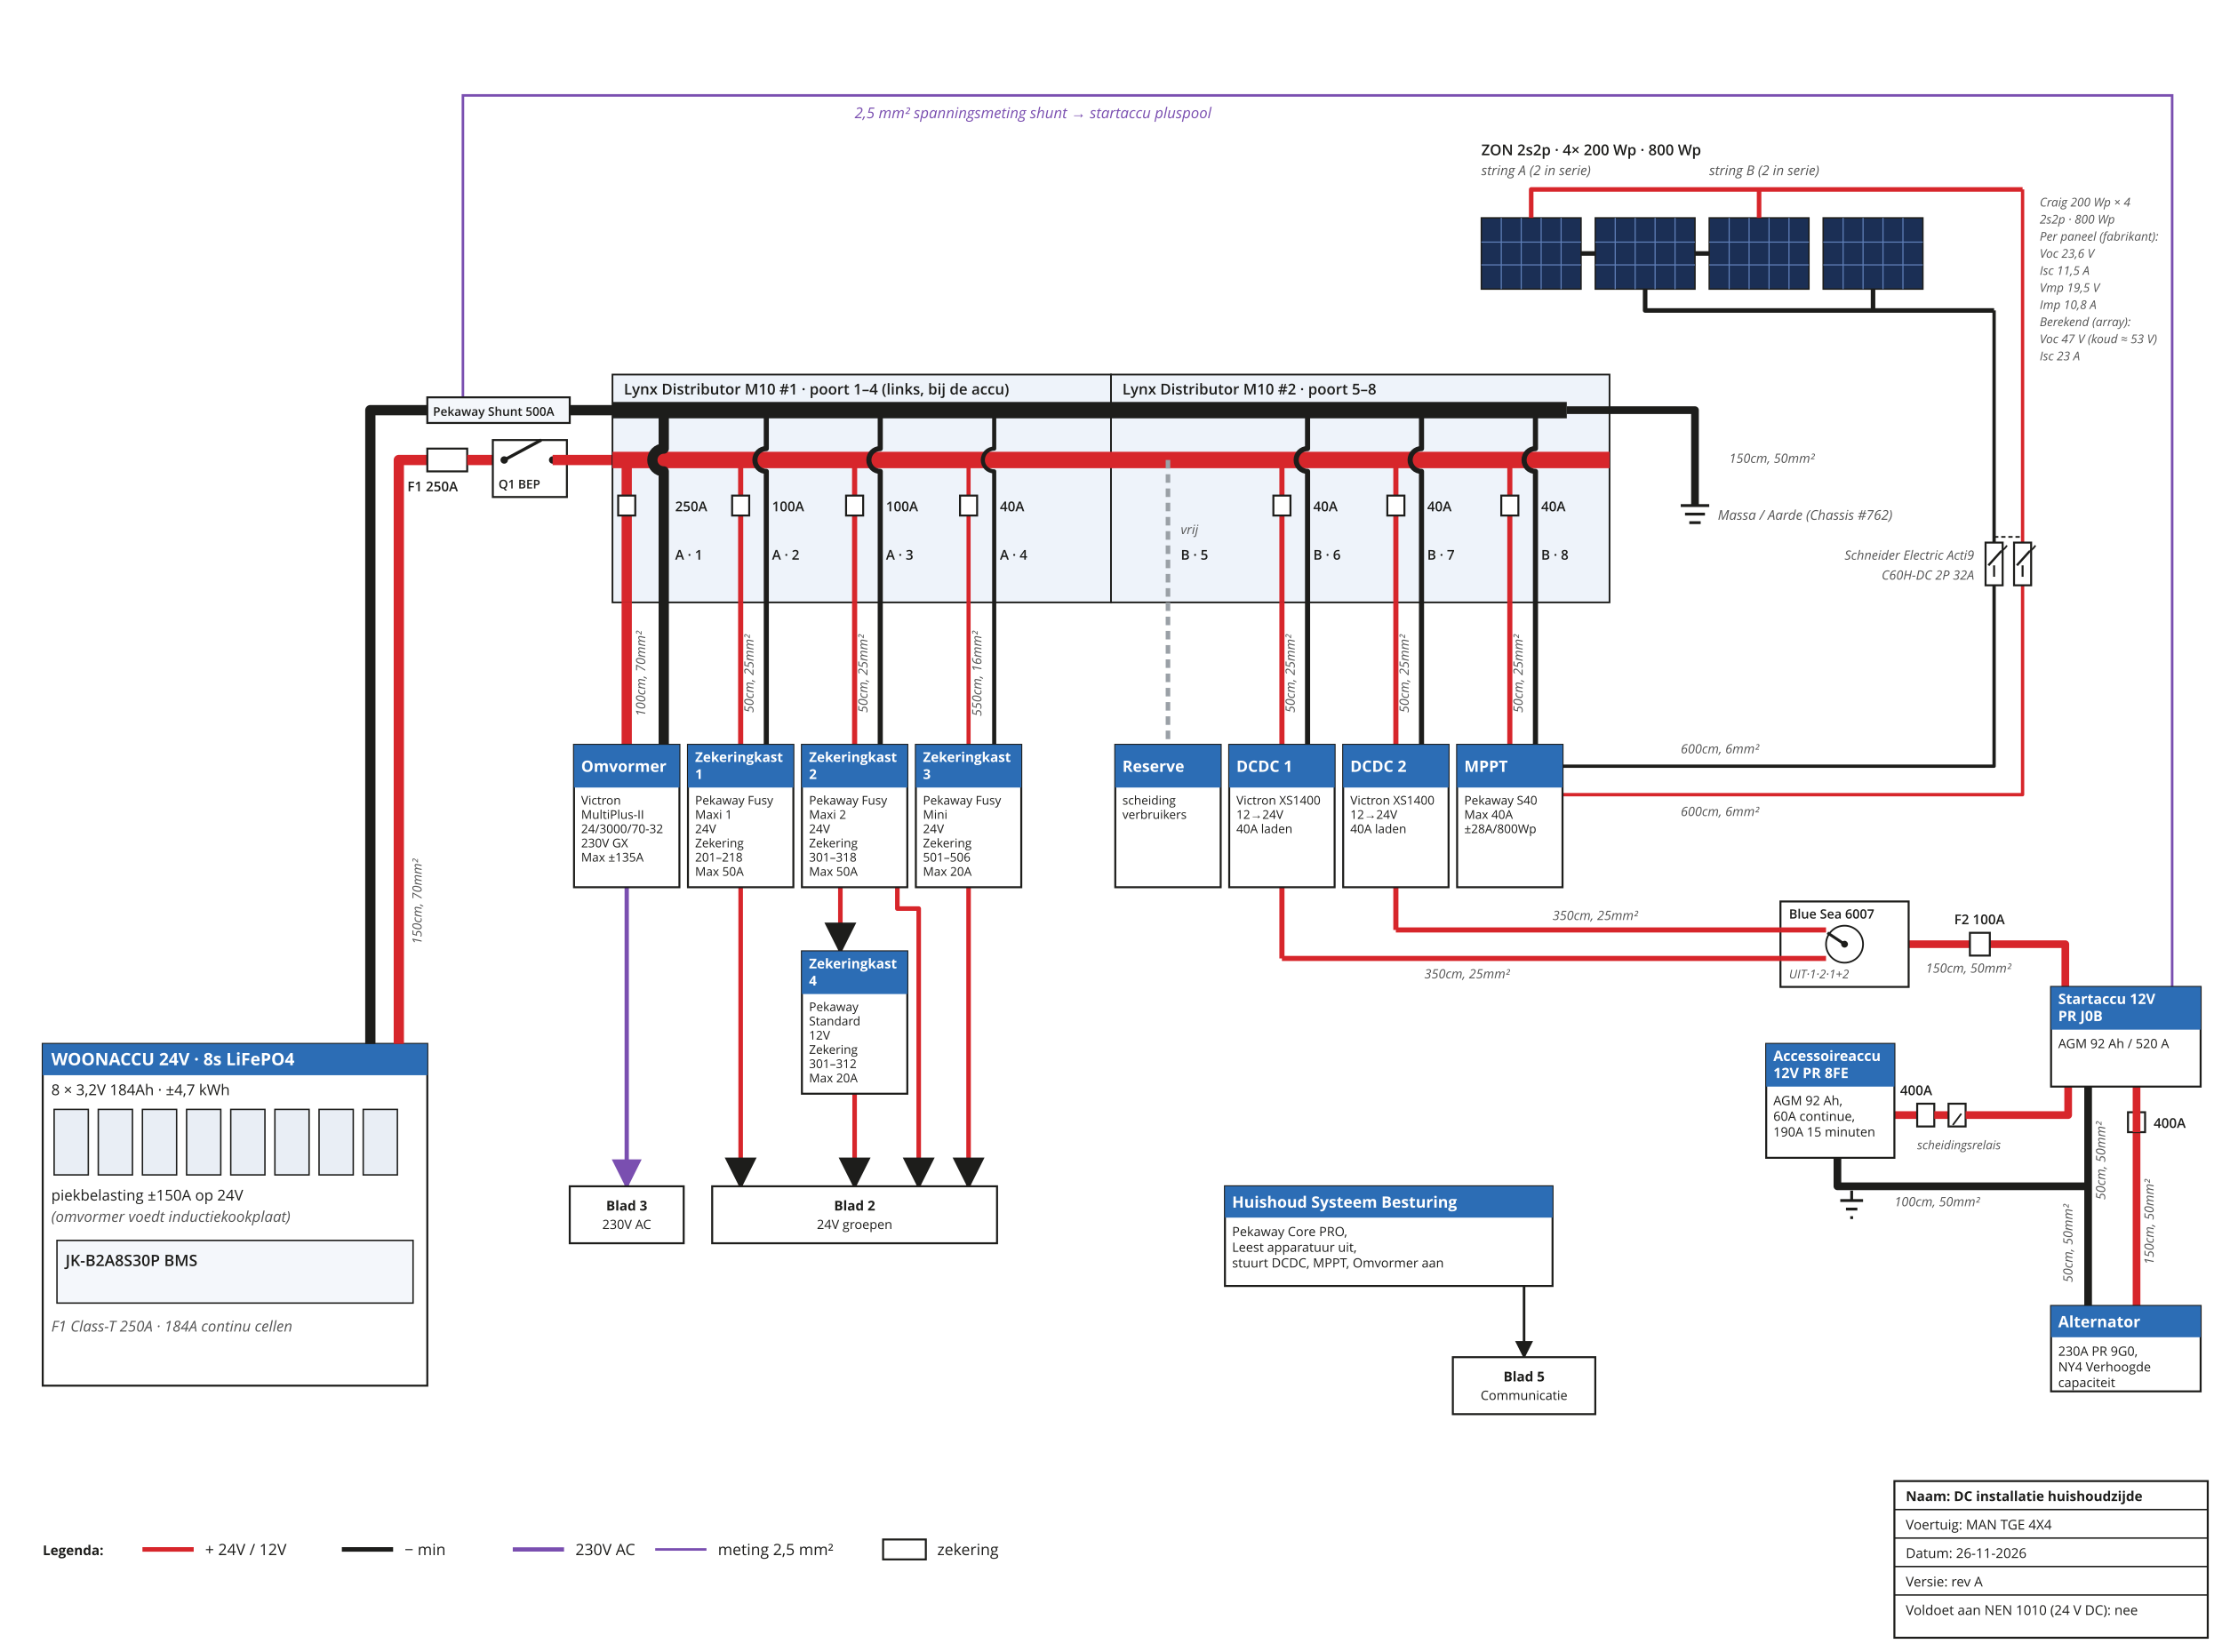
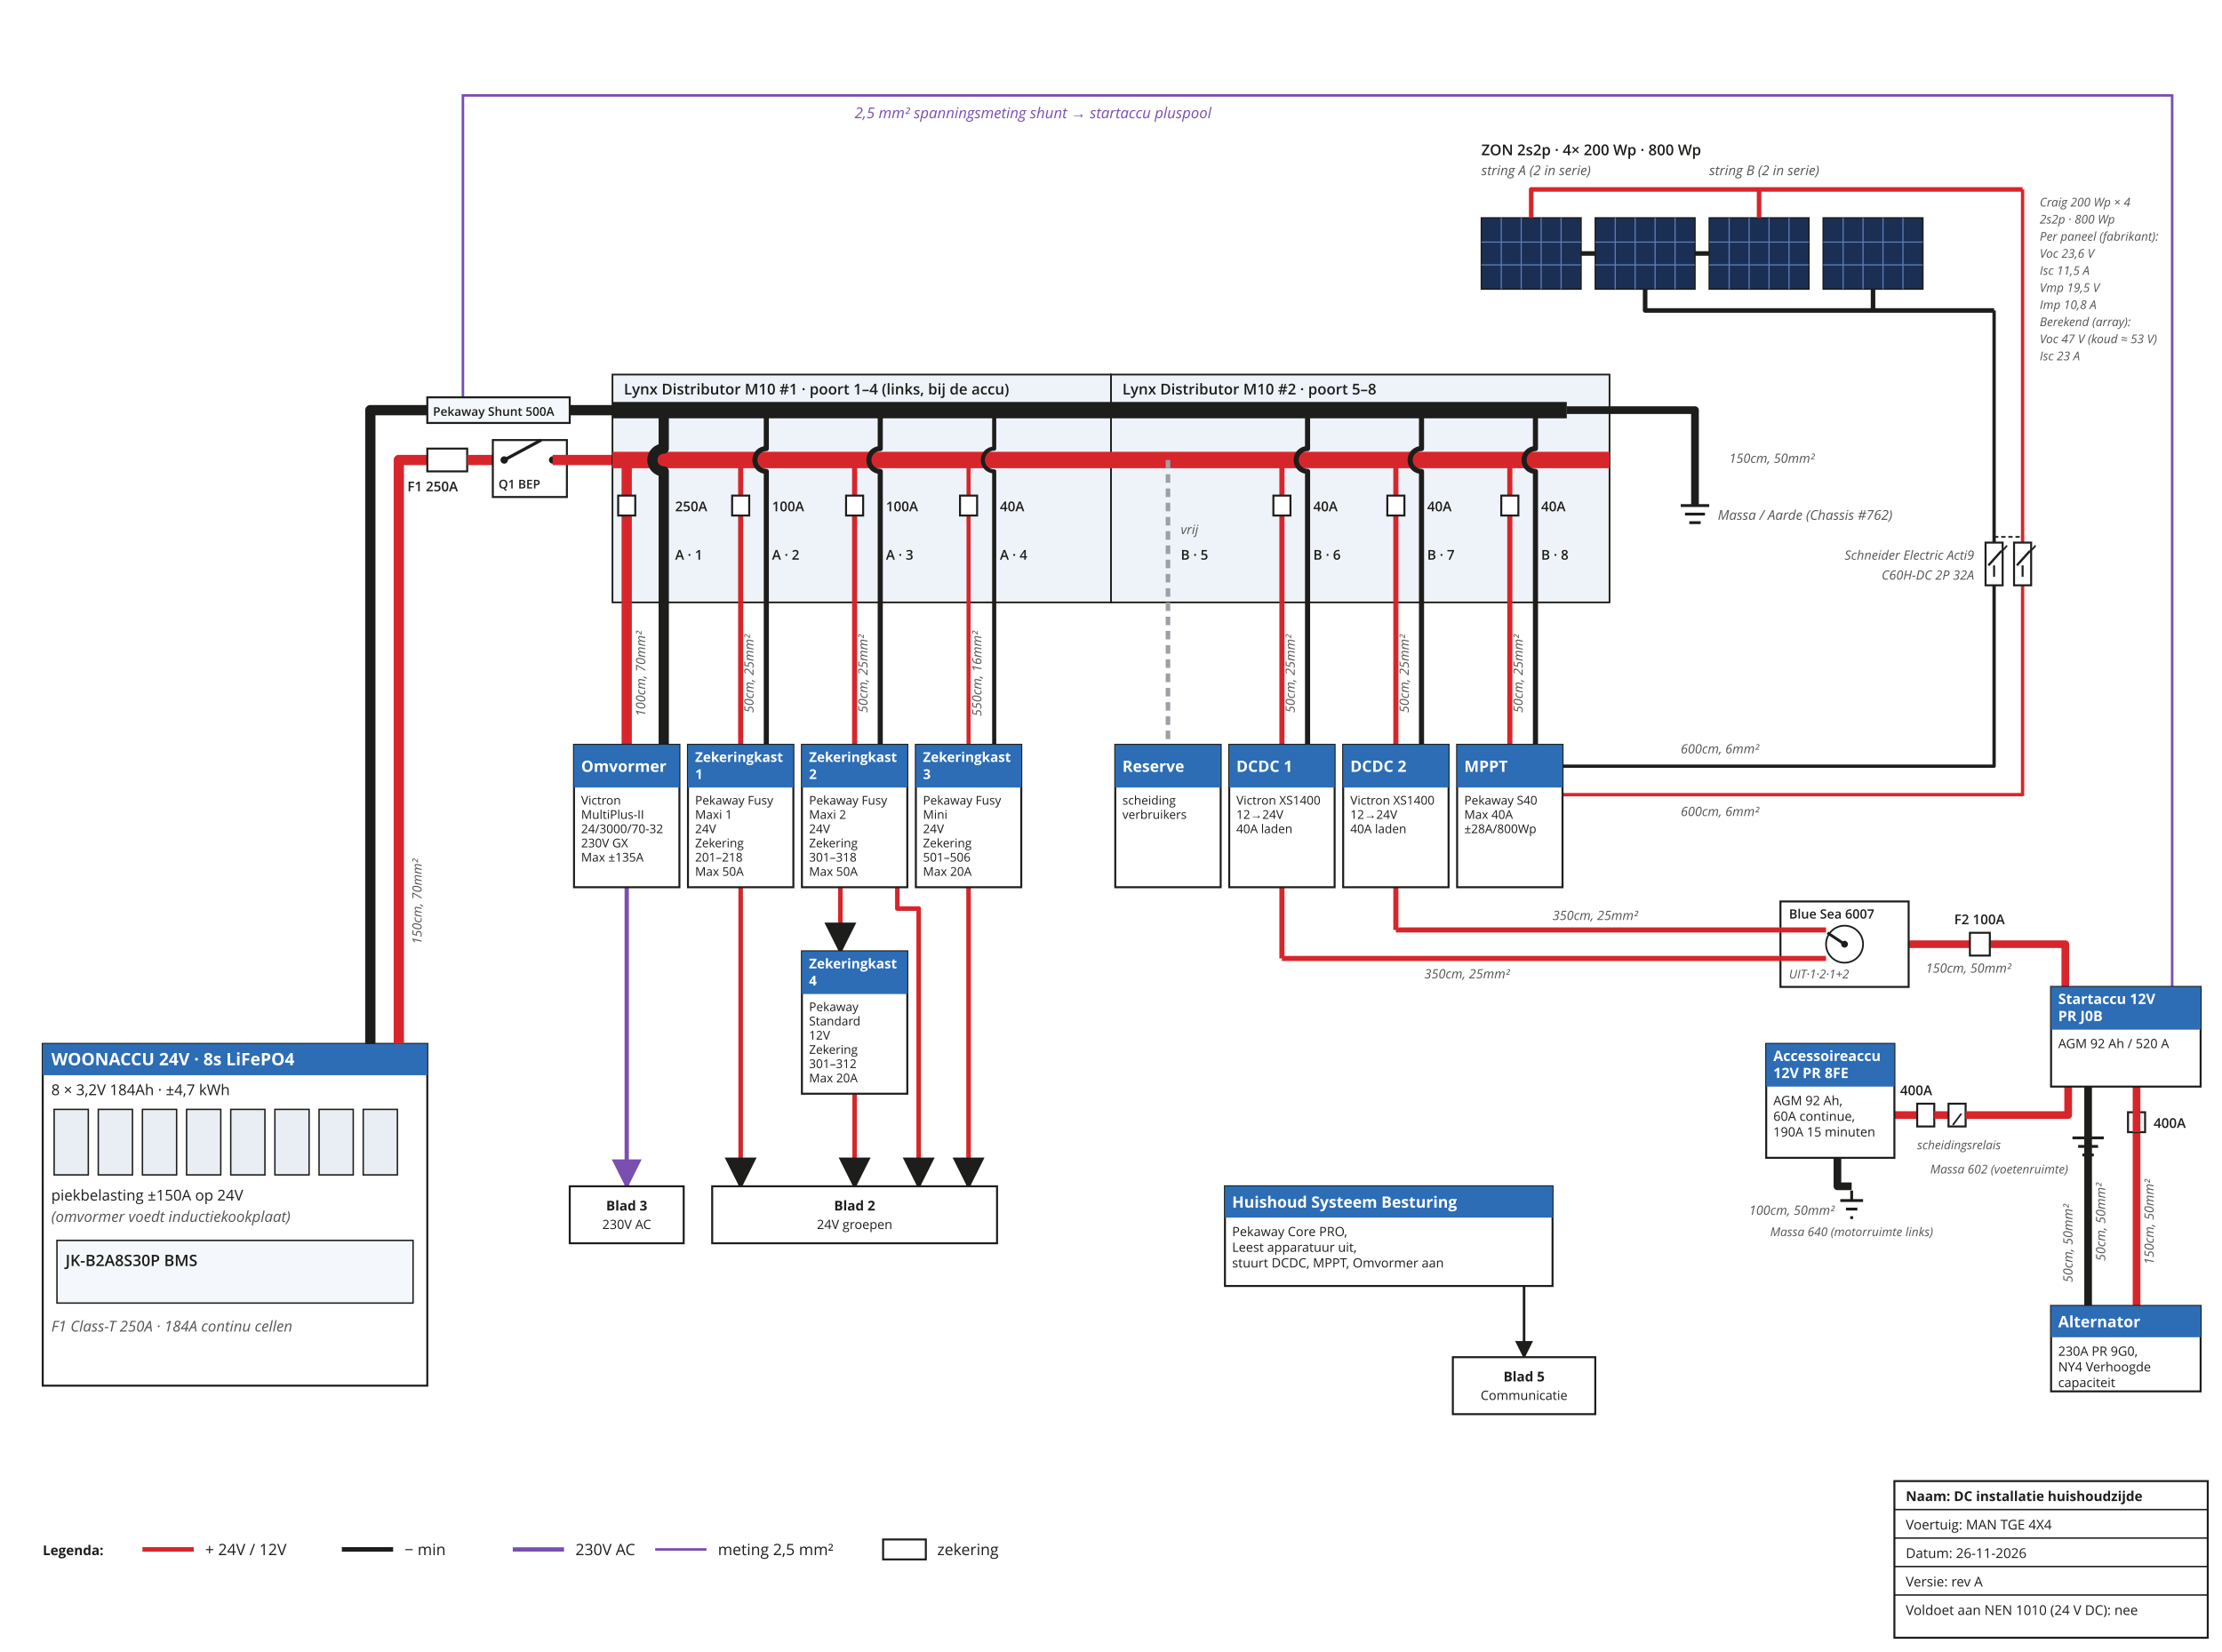
<svg xmlns="http://www.w3.org/2000/svg" viewBox="0 0 1560 1160" role="img" aria-label="Blad 1 energie en laden: woonaccu links onder, Lynx A en B midden met poorten 1 tot 8, zon 2s2p rechtsboven, 12V voertuigdelen rechts.">
  <rect width="100%" height="100%" fill="#fff" />
  <defs>
    <style>.p{stroke:#d7262b;stroke-width:3.2;fill:none;stroke-linejoin:round}
.n{stroke:#1d1d1b;stroke-width:3.2;fill:none;stroke-linejoin:round}
.ac{stroke:#7a4fb0;stroke-width:3;fill:none}
.box{fill:#fff;stroke:#1d1d1b;stroke-width:1.4}
.hd{fill:#2c6db5}
.ht{fill:#fff;font:700 12px 'Open Sans',Arial,sans-serif}
.bt{fill:#1d1d1b;font:400 11px 'Open Sans',Arial,sans-serif}
.lb{fill:#1d1d1b;font:600 11px 'Open Sans',Arial,sans-serif}
.cb{fill:#555;font:italic 400 10.5px 'Open Sans',Arial,sans-serif}
.fz{fill:#fff;stroke:#1d1d1b;stroke-width:1.4}
.fr{fill:#eef3fa;stroke:#1d1d1b;stroke-width:1.2}
.pv{fill:#1b2f55;stroke:#1d1d1b}
</style>
    <marker id="ar" viewBox="0 0 10 10" refX="9" refY="5" markerWidth="7" markerHeight="7" orient="auto-start-reverse">
      <path d="M0 0L10 5L0 10z" fill="#1d1d1b" />
    </marker>
    <marker id="arp" viewBox="0 0 10 10" refX="9" refY="5" markerWidth="7" markerHeight="7" orient="auto-start-reverse">
      <path d="M0 0L10 5L0 10z" fill="#7a4fb0" />
    </marker>
    <g id="pvp">
      <rect width="70" height="50" class="pv" />
      <path d="M0 17H70M0 33H70M14 0V50M28 0V50M42 0V50M56 0V50" stroke="#5f7fb8" stroke-width=".8" />
    </g>
  </defs>
  <g transform="translate(0,93)">
    <use href="#pvp" x="1040" y="60" />
    <use href="#pvp" x="1120" y="60" />
    <use href="#pvp" x="1200" y="60" />
    <use href="#pvp" x="1280" y="60" />
    <path d="M1110 85H1120" class="n" />
    <path d="M1190 85H1200" class="n" />
    <path d="M1075 60V40H1420" class="p" />
    <path d="M1155 110V125H1400" class="n" />
    <path d="M1235 60V40" class="p" />
    <path d="M1315 110V125" class="n" />
    <text x="1432" y="52" class="cb" style="font-size:8.5px">Craig 200 Wp × 4</text>
    <text x="1432" y="64" class="cb" style="font-size:8.5px">2s2p · 800 Wp</text>
    <text x="1432" y="76" class="cb" style="font-size:8.5px">Per paneel (fabrikant):</text>
    <text x="1432" y="88" class="cb" style="font-size:8.5px">Voc 23,6 V</text>
    <text x="1432" y="100" class="cb" style="font-size:8.5px">Isc 11,5 A</text>
    <text x="1432" y="112" class="cb" style="font-size:8.5px">Vmp 19,5 V</text>
    <text x="1432" y="124" class="cb" style="font-size:8.5px">Imp 10,8 A</text>
    <text x="1432" y="136" class="cb" style="font-size:8.5px">Berekend (array):</text>
    <text x="1432" y="148" class="cb" style="font-size:8.5px">Voc 47 V (koud ≈ 53 V)</text>
    <text x="1432" y="160" class="cb" style="font-size:8.5px">Isc 23 A</text>
    <text x="1040" y="30" class="cb" style="font-size:9.5px">string A (2 in serie)</text>
    <text x="1200" y="30" class="cb" style="font-size:9.5px">string B (2 in serie)</text>
    <text x="1040" y="16" class="lb" style="font-size:10.5px">ZON 2s2p · 4× 200 Wp · 800 Wp</text>
    <path d="M1420 40V465H1097" class="p" style="stroke-width:2.34" />
    <text x="1180" y="480" class="cb" style="font-size:9px">600cm, 6mm²</text>
    <path d="M1400 125V445H1097" class="n" style="stroke-width:2.34" />
    <text x="1180" y="436" class="cb" style="font-size:9px">600cm, 6mm²</text>
    <path d="M1400 284H1420" stroke="#1d1d1b" stroke-width="1.2" stroke-dasharray="3 2" />
    <rect x="1394" y="288" width="12" height="30" fill="#fff" stroke="#1d1d1b" stroke-width="1.4" />
    <path d="M1400 312V304" stroke="#1d1d1b" stroke-width="1.4" />
    <path d="M1396 304L1405 294" stroke="#1d1d1b" stroke-width="1.6" />
    <path d="M1405 294Q1408 292 1409 290" stroke="#1d1d1b" stroke-width="1.2" fill="none" />
    <rect x="1414" y="288" width="12" height="30" fill="#fff" stroke="#1d1d1b" stroke-width="1.4" />
    <path d="M1420 312V304" stroke="#1d1d1b" stroke-width="1.4" />
    <path d="M1416 304L1425 294" stroke="#1d1d1b" stroke-width="1.6" />
    <path d="M1425 294Q1428 292 1429 290" stroke="#1d1d1b" stroke-width="1.2" fill="none" />
    <path d="M1070 810V860" stroke="#1d1d1b" stroke-width="1.8" marker-end="url(#ar)" />
    <rect x="1020" y="860" width="100" height="40" class="box" />
    <text x="1070" y="877" text-anchor="middle" class="ht" style="font-size:9.5px;fill:#1d1d1b">Blad 5</text>
    <text x="1070" y="890" text-anchor="middle" class="bt" style="font-size:9px">Communicatie</text>
    <text x="1386" y="300" class="cb" style="font-size:9px" text-anchor="end">Schneider Electric Acti9</text>
    <text x="1386" y="314" class="cb" style="font-size:9px" text-anchor="end">C60H-DC 2P 32A</text>
    <path d="M325 187V-26H1525V600" stroke="#7a4fb0" stroke-width="1.8" fill="none" />
    <text x="600" y="-10" class="cb" style="fill:#7a4fb0">2,5 mm² spanningsmeting shunt → startaccu pluspool</text>
    <rect x="30" y="640" width="270" height="240" class="box" />
    <rect x="30" y="640" width="270" height="22" class="hd" />
    <text x="36" y="655" class="ht">WOONACCU 24V · 8s LiFePO4</text>
    <text x="36" y="676" class="bt" style="font-size:10.5px">8 × 3,2V 184Ah · ±4,7 kWh</text>
    <rect x="38" y="686" width="24" height="46" fill="#e9eef5" stroke="#1d1d1b" />
    <rect x="69" y="686" width="24" height="46" fill="#e9eef5" stroke="#1d1d1b" />
    <rect x="100" y="686" width="24" height="46" fill="#e9eef5" stroke="#1d1d1b" />
    <rect x="131" y="686" width="24" height="46" fill="#e9eef5" stroke="#1d1d1b" />
    <rect x="162" y="686" width="24" height="46" fill="#e9eef5" stroke="#1d1d1b" />
    <rect x="193" y="686" width="24" height="46" fill="#e9eef5" stroke="#1d1d1b" />
    <rect x="224" y="686" width="24" height="46" fill="#e9eef5" stroke="#1d1d1b" />
    <rect x="255" y="686" width="24" height="46" fill="#e9eef5" stroke="#1d1d1b" />
    <text x="36" y="750" class="bt" style="font-size:10.5px">piekbelasting ±150A op 24V</text>
    <text x="36" y="765" class="cb">(omvormer voedt inductiekookplaat)</text>
    <rect x="40" y="778" width="250" height="44" fill="#f4f7fb" stroke="#1d1d1b" />
    <text x="46" y="796" class="lb">JK-B2A8S30P BMS</text>
    <text x="36" y="842" class="cb">F1 Class-T 250A · 184A continu cellen</text>
    <path d="M260 640V195H300" class="n" style="stroke-width:7.2" />
    <path d="M280 640V230H300" class="p" style="stroke-width:7.2" />
    <text transform="translate(296,540) rotate(-90)" text-anchor="middle" class="cb" style="font-size:9px">150cm, 70mm²</text>
    <path d="M400 195H430" class="n" style="stroke-width:7.2" />
    <rect x="300" y="186" width="100" height="18" class="box" style="fill:#f4f7fb" />
    <text x="304" y="199" class="lb" style="font-size:8.5px">Pekaway Shunt 500A</text>
    <rect x="300" y="222" width="28" height="16" class="fz" />
    <text x="286" y="252" class="lb" style="font-size:9.5px">F1 250A</text>
    <path d="M328 230H346" class="p" style="stroke-width:7.2" />
    <rect x="346" y="216" width="52" height="40" fill="none" stroke="#1d1d1b" stroke-width="1.4" />
    <circle cx="354" cy="230" r="2.6" fill="#1d1d1b" />
    <circle cx="388" cy="230" r="2.6" fill="#1d1d1b" />
    <path d="M354 230L380 216" stroke="#1d1d1b" stroke-width="2.2" />
    <path d="M388 230H430" class="p" style="stroke-width:7.2" />
    <text x="350" y="250" class="lb" style="font-size:8.5px">Q1 BEP</text>
    <rect x="430" y="170" width="350" height="160" class="fr" />
    <text x="438" y="184" class="lb" style="font-size:10.5px">Lynx Distributor M10 #1 · poort 1–4 (links, bij de accu)</text>
    <rect x="780" y="170" width="350" height="160" class="fr" />
    <text x="788" y="184" class="lb" style="font-size:10.5px">Lynx Distributor M10 #2 · poort 5–8</text>
    <path d="M430 195H1100" class="n" style="stroke-width:11.5" />
    <path d="M430 230H1130" class="p" style="stroke-width:11.5" />
    <path d="M1100 195H1190V262" class="n" style="stroke-width:5.4" />
    <text x="1214" y="232" class="cb" style="font-size:9px">150cm, 50mm²</text>
    <path d="M1180 262H1200M1183 268H1197M1186 274H1194" stroke="#1d1d1b" stroke-width="2" />
    <text x="1206" y="272" class="cb" style="font-size:9.5px">Massa / Aarde (Chassis #762)</text>
    <path d="M466 430V238a8 8 0 0 1 0-16V195" class="n" style="stroke-width:7.2" />
    <path d="M538 430V238a8 8 0 0 1 0-16V195" class="n" style="stroke-width:3.6" />
    <path d="M618 430V238a8 8 0 0 1 0-16V195" class="n" style="stroke-width:3.6" />
    <path d="M698 430V238a8 8 0 0 1 0-16V195" class="n" style="stroke-width:2.88" />
    <path d="M918 430V238a8 8 0 0 1 0-16V195" class="n" style="stroke-width:3.6" />
    <path d="M998 430V238a8 8 0 0 1 0-16V195" class="n" style="stroke-width:3.6" />
    <path d="M1078 430V238a8 8 0 0 1 0-16V195" class="n" style="stroke-width:3.6" />
    <path d="M440 230V330" class="p" style="stroke-width:7.2" />
    <rect x="434" y="255" width="12" height="14" class="fz" />
    <text x="474" y="266" class="lb" style="font-size:9.5px">250A</text>
    <text x="474" y="300" class="lb" style="font-size:9.5px">A · 1</text>
    <path d="M440 330V430" class="p" style="stroke-width:7.2" />
    <path d="M520 230V330" class="p" style="stroke-width:3.6" />
    <rect x="514" y="255" width="12" height="14" class="fz" />
    <text x="542" y="266" class="lb" style="font-size:9.5px">100A</text>
    <text x="542" y="300" class="lb" style="font-size:9.5px">A · 2</text>
    <path d="M520 330V430" class="p" style="stroke-width:3.6" />
    <path d="M600 230V330" class="p" style="stroke-width:3.6" />
    <rect x="594" y="255" width="12" height="14" class="fz" />
    <text x="622" y="266" class="lb" style="font-size:9.5px">100A</text>
    <text x="622" y="300" class="lb" style="font-size:9.5px">A · 3</text>
    <path d="M600 330V430" class="p" style="stroke-width:3.6" />
    <path d="M680 230V330" class="p" style="stroke-width:2.88" />
    <rect x="674" y="255" width="12" height="14" class="fz" />
    <text x="702" y="266" class="lb" style="font-size:9.5px">40A</text>
    <text x="702" y="300" class="lb" style="font-size:9.5px">A · 4</text>
    <path d="M680 330V430" class="p" style="stroke-width:2.88" />
    <path d="M820 230V330" class="p" style="stroke:#9aa0a6;stroke-dasharray:6 4" />
    <text x="829" y="282" class="cb" style="font-size:9px">vrij</text>
    <text x="829" y="300" class="lb" style="font-size:9.5px">B · 5</text>
    <path d="M820 330V430" class="p" style="stroke:#9aa0a6;stroke-dasharray:6 4" />
    <path d="M900 230V330" class="p" style="stroke-width:3.6" />
    <rect x="894" y="255" width="12" height="14" class="fz" />
    <text x="922" y="266" class="lb" style="font-size:9.5px">40A</text>
    <text x="922" y="300" class="lb" style="font-size:9.5px">B · 6</text>
    <path d="M900 330V430" class="p" style="stroke-width:3.6" />
    <path d="M980 230V330" class="p" style="stroke-width:3.6" />
    <rect x="974" y="255" width="12" height="14" class="fz" />
    <text x="1002" y="266" class="lb" style="font-size:9.5px">40A</text>
    <text x="1002" y="300" class="lb" style="font-size:9.5px">B · 7</text>
    <path d="M980 330V430" class="p" style="stroke-width:3.6" />
    <path d="M1060 230V330" class="p" style="stroke-width:3.6" />
    <rect x="1054" y="255" width="12" height="14" class="fz" />
    <text x="1082" y="266" class="lb" style="font-size:9.5px">40A</text>
    <text x="1082" y="300" class="lb" style="font-size:9.5px">B · 8</text>
    <path d="M1060 330V430" class="p" style="stroke-width:3.6" />
    <path d="M440 530V740" class="ac" marker-end="url(#arp)" />
    <path d="M520 530V740" class="p" marker-end="url(#ar)" />
    <path d="M630 530V545H645V740" class="p" marker-end="url(#ar)" />
    <path d="M590 530V575" class="p" marker-end="url(#ar)" />
    <path d="M600 675V740" class="p" marker-end="url(#ar)" />
    <path d="M680 530V740" class="p" marker-end="url(#ar)" />
    <path d="M1450 600V570H1340" class="p" style="stroke-width:5.4" />
    <rect x="1383" y="562" width="14" height="16" class="fz" />
    <text x="1372" y="556" class="lb" style="font-size:9.5px">F2 100A</text>
    <text x="1352" y="590" class="cb" style="font-size:9px">150cm, 50mm²</text>
    <rect x="1250" y="540" width="90" height="60" class="box" />
    <circle cx="1295" cy="570" r="13" fill="#fff" stroke="#1d1d1b" stroke-width="1.2" />
    <circle cx="1295" cy="570" r="2.4" fill="#1d1d1b" />
    <path d="M1295 570L1283 562" stroke="#1d1d1b" stroke-width="2" />
    <text x="1256" y="552" class="lb" style="font-size:9px">Blue Sea 6007</text>
    <text x="1256" y="594" class="cb" style="font-size:8.5px">UIT·1·2·1+2</text>
    <path d="M1250 560H1282" class="p" style="stroke-width:3.6" />
    <path d="M1250 580H1282" class="p" style="stroke-width:3.6" />
    <path d="M980 560V530" class="p" style="stroke-width:3.6" />
    <path d="M980 560H1250" class="p" style="stroke-width:3.6" />
    <path d="M900 580V530" class="p" style="stroke-width:3.6" />
    <path d="M900 580H1250" class="p" style="stroke-width:3.6" />
    <text x="1090" y="553" class="cb" style="font-size:9px">350cm, 25mm²</text>
    <text x="1000" y="594" class="cb" style="font-size:9px">350cm, 25mm²</text>
    <path d="M1330 690H1346" class="p" style="stroke-width:5.4" />
    <rect x="1346" y="682" width="12" height="16" class="fz" />
    <text x="1334" y="676" class="lb" style="font-size:9.5px">400A</text>
    <path d="M1358 690H1368" class="p" style="stroke-width:5.4" />
    <rect x="1368" y="682" width="12" height="16" class="fz" />
    <path d="M1371 697L1377 689" stroke="#1d1d1b" stroke-width="1.2" />
    <text x="1346" y="714" class="cb" style="font-size:8.5px">scheidingsrelais</text>
    <path d="M1380 690H1452V670" class="p" style="stroke-width:5.4" />
    <path d="M1466 670V824" class="n" style="stroke-width:5.4" />
-     <path d="M1290 720V740H1466" class="n" style="stroke-width:5.4" />
+     <path d="M1455 706H1477M1459 712H1473M1462 718H1470" stroke="#1d1d1b" stroke-width="2" />
+     <text x="1452" y="731" text-anchor="end" class="cb" style="font-size:8.5px">Massa 602 (voetenruimte)</text>
+     <path d="M1290 720V740H1300" class="n" style="stroke-width:5.4" />
    <path d="M1300 743V750" stroke="#1d1d1b" stroke-width="2" />
    <path d="M1292 750H1308M1296 756H1304M1299 762H1301" stroke="#1d1d1b" stroke-width="2" />
-     <text x="1330" y="754" class="cb" style="font-size:9px">100cm, 50mm²</text>
+     <text x="1288" y="760" text-anchor="end" class="cb" style="font-size:9px">100cm, 50mm²</text>
+     <text x="1300" y="775" text-anchor="middle" class="cb" style="font-size:8.5px">Massa 640 (motorruimte links)</text>
    <text transform="translate(1455,780) rotate(-90)" text-anchor="middle" class="cb" style="font-size:9px">50cm, 50mm²</text>
    <path d="M1500 824V688" class="p" style="stroke-width:5.4" />
    <rect x="1494" y="688" width="12" height="14" class="fz" />
    <path d="M1500 702V670" class="p" style="stroke-width:5.4" />
    <text x="1512" y="699" class="lb" style="font-size:9.5px">400A</text>
-     <text transform="translate(1478,722) rotate(-90)" text-anchor="middle" class="cb" style="font-size:9px">50cm, 50mm²</text>
+     <text transform="translate(1478,765) rotate(-90)" text-anchor="middle" class="cb" style="font-size:9px">50cm, 50mm²</text>
    <text transform="translate(1512,765) rotate(-90)" text-anchor="middle" class="cb" style="font-size:9px">150cm, 50mm²</text>
    <g transform="translate(30,987)">
      <text x="0" y="12" class="bt" style="font-size:9.5px;font-weight:700;fill:#1d1d1b">Legenda:</text>
      <g transform="translate(70,0)">
        <path d="M0 8H36" class="p" />
        <text x="44" y="12" class="bt">+ 24V / 12V</text>
        <path d="M140 8H176" class="n" />
        <text x="184" y="12" class="bt">− min</text>
        <path d="M260 8H296" class="ac" />
        <text x="304" y="12" class="bt">230V AC</text>
        <path d="M360 8H396" stroke="#7a4fb0" stroke-width="1.8" />
        <text x="404" y="12" class="bt">meting 2,5 mm²</text>
        <rect x="520" y="1" width="30" height="14" class="fz" />
        <text x="558" y="12" class="bt">zekering</text>
      </g>
    </g>
    <rect x="403" y="430" width="74" height="100" class="box" />
    <rect x="403" y="430" width="74" height="30" class="hd" />
    <text x="408" y="449" class="ht" style="font-size:11px">Omvormer</text>
    <text x="408" y="472" class="bt" style="font-size:8.5px">Victron</text>
    <text x="408" y="482" class="bt" style="font-size:8.5px">MultiPlus-II</text>
    <text x="408" y="492" class="bt" style="font-size:8.5px">24/3000/70-32</text>
    <text x="408" y="502" class="bt" style="font-size:8.5px">230V GX</text>
    <text x="408" y="512" class="bt" style="font-size:8.5px">Max ±135A</text>
    <rect x="483" y="430" width="74" height="100" class="box" />
    <rect x="483" y="430" width="74" height="30" class="hd" />
    <text x="488" y="442" class="ht" style="font-size:9.5px">Zekeringkast</text>
    <text x="488" y="454" class="ht" style="font-size:9.5px">1</text>
    <text x="488" y="472" class="bt" style="font-size:8.5px">Pekaway Fusy</text>
    <text x="488" y="482" class="bt" style="font-size:8.5px">Maxi 1</text>
    <text x="488" y="492" class="bt" style="font-size:8.5px">24V</text>
    <text x="488" y="502" class="bt" style="font-size:8.5px">Zekering</text>
    <text x="488" y="512" class="bt" style="font-size:8.5px">201–218</text>
    <text x="488" y="522" class="bt" style="font-size:8.5px">Max 50A</text>
    <rect x="563" y="430" width="74" height="100" class="box" />
    <rect x="563" y="430" width="74" height="30" class="hd" />
    <text x="568" y="442" class="ht" style="font-size:9.5px">Zekeringkast</text>
    <text x="568" y="454" class="ht" style="font-size:9.5px">2</text>
    <text x="568" y="472" class="bt" style="font-size:8.5px">Pekaway Fusy</text>
    <text x="568" y="482" class="bt" style="font-size:8.5px">Maxi 2</text>
    <text x="568" y="492" class="bt" style="font-size:8.5px">24V</text>
    <text x="568" y="502" class="bt" style="font-size:8.5px">Zekering</text>
    <text x="568" y="512" class="bt" style="font-size:8.5px">301–318</text>
    <text x="568" y="522" class="bt" style="font-size:8.5px">Max 50A</text>
    <rect x="563" y="575" width="74" height="100" class="box" />
    <rect x="563" y="575" width="74" height="30" class="hd" />
    <text x="568" y="587" class="ht" style="font-size:9.5px">Zekeringkast</text>
    <text x="568" y="599" class="ht" style="font-size:9.5px">4</text>
    <text x="568" y="617" class="bt" style="font-size:8.5px">Pekaway</text>
    <text x="568" y="627" class="bt" style="font-size:8.5px">Standard</text>
    <text x="568" y="637" class="bt" style="font-size:8.5px">12V</text>
    <text x="568" y="647" class="bt" style="font-size:8.5px">Zekering</text>
    <text x="568" y="657" class="bt" style="font-size:8.5px">301–312</text>
    <text x="568" y="667" class="bt" style="font-size:8.5px">Max 20A</text>
    <rect x="643" y="430" width="74" height="100" class="box" />
    <rect x="643" y="430" width="74" height="30" class="hd" />
    <text x="648" y="442" class="ht" style="font-size:9.5px">Zekeringkast</text>
    <text x="648" y="454" class="ht" style="font-size:9.5px">3</text>
    <text x="648" y="472" class="bt" style="font-size:8.5px">Pekaway Fusy</text>
    <text x="648" y="482" class="bt" style="font-size:8.5px">Mini</text>
    <text x="648" y="492" class="bt" style="font-size:8.5px">24V</text>
    <text x="648" y="502" class="bt" style="font-size:8.5px">Zekering</text>
    <text x="648" y="512" class="bt" style="font-size:8.5px">501–506</text>
    <text x="648" y="522" class="bt" style="font-size:8.5px">Max 20A</text>
    <rect x="783" y="430" width="74" height="100" class="box" />
    <rect x="783" y="430" width="74" height="30" class="hd" />
    <text x="788" y="449" class="ht" style="font-size:11px">Reserve</text>
    <text x="788" y="472" class="bt" style="font-size:8.5px">scheiding</text>
    <text x="788" y="482" class="bt" style="font-size:8.5px">verbruikers</text>
    <rect x="863" y="430" width="74" height="100" class="box" />
    <rect x="863" y="430" width="74" height="30" class="hd" />
    <text x="868" y="449" class="ht" style="font-size:11px">DCDC 1</text>
    <text x="868" y="472" class="bt" style="font-size:8.5px">Victron XS1400</text>
    <text x="868" y="482" class="bt" style="font-size:8.5px">12→24V</text>
    <text x="868" y="492" class="bt" style="font-size:8.5px">40A laden</text>
    <rect x="943" y="430" width="74" height="100" class="box" />
    <rect x="943" y="430" width="74" height="30" class="hd" />
    <text x="948" y="449" class="ht" style="font-size:11px">DCDC 2</text>
    <text x="948" y="472" class="bt" style="font-size:8.5px">Victron XS1400</text>
    <text x="948" y="482" class="bt" style="font-size:8.5px">12→24V</text>
    <text x="948" y="492" class="bt" style="font-size:8.5px">40A laden</text>
    <rect x="1023" y="430" width="74" height="100" class="box" />
    <rect x="1023" y="430" width="74" height="30" class="hd" />
    <text x="1028" y="449" class="ht" style="font-size:11px">MPPT</text>
    <text x="1028" y="472" class="bt" style="font-size:8.5px">Pekaway S40</text>
    <text x="1028" y="482" class="bt" style="font-size:8.5px">Max 40A</text>
    <text x="1028" y="492" class="bt" style="font-size:8.5px">±28A/800Wp</text>
    <text transform="translate(453,380) rotate(-90)" text-anchor="middle" class="cb" style="font-size:9px">100cm, 70mm²</text>
    <text transform="translate(529,380) rotate(-90)" text-anchor="middle" class="cb" style="font-size:9px">50cm, 25mm²</text>
    <text transform="translate(609,380) rotate(-90)" text-anchor="middle" class="cb" style="font-size:9px">50cm, 25mm²</text>
    <text transform="translate(689,380) rotate(-90)" text-anchor="middle" class="cb" style="font-size:9px">550cm, 16mm²</text>
    <text transform="translate(909,380) rotate(-90)" text-anchor="middle" class="cb" style="font-size:9px">50cm, 25mm²</text>
    <text transform="translate(989,380) rotate(-90)" text-anchor="middle" class="cb" style="font-size:9px">50cm, 25mm²</text>
    <text transform="translate(1069,380) rotate(-90)" text-anchor="middle" class="cb" style="font-size:9px">50cm, 25mm²</text>
    <rect x="400" y="740" width="80" height="40" class="box" />
    <text x="440" y="757" text-anchor="middle" class="ht" style="font-size:9.5px;fill:#1d1d1b">Blad 3</text>
    <text x="440" y="770" text-anchor="middle" class="bt" style="font-size:9px">230V AC</text>
    <rect x="500" y="740" width="200" height="40" class="box" />
    <text x="600" y="757" text-anchor="middle" class="ht" style="font-size:9.5px;fill:#1d1d1b">Blad 2</text>
    <text x="600" y="770" text-anchor="middle" class="bt" style="font-size:9px">24V groepen</text>
    <rect x="1440" y="600" width="105" height="70" class="box" />
    <rect x="1440" y="600" width="105" height="30" class="hd" />
    <text x="1445" y="612" class="ht" style="font-size:10px">Startaccu 12V</text>
    <text x="1445" y="624" class="ht" style="font-size:10px">PR J0B</text>
    <text x="1445" y="643" class="bt" style="font-size:9px">AGM 92 Ah / 520 A</text>
    <rect x="1240" y="640" width="90" height="80" class="box" />
    <rect x="1240" y="640" width="90" height="30" class="hd" />
    <text x="1245" y="652" class="ht" style="font-size:10px">Accessoireaccu</text>
    <text x="1245" y="664" class="ht" style="font-size:10px">12V PR 8FE</text>
    <text x="1245" y="683" class="bt" style="font-size:9px">AGM 92 Ah,</text>
    <text x="1245" y="694" class="bt" style="font-size:9px">60A continue,</text>
    <text x="1245" y="705" class="bt" style="font-size:9px">190A 15 minuten</text>
    <rect x="1440" y="824" width="105" height="60" class="box" />
    <rect x="1440" y="824" width="105" height="22" class="hd" />
    <text x="1445" y="839" class="ht" style="font-size:11px">Alternator</text>
    <text x="1445" y="859" class="bt" style="font-size:9px">230A PR 9G0,</text>
    <text x="1445" y="870" class="bt" style="font-size:9px">NY4 Verhoogde</text>
    <text x="1445" y="881" class="bt" style="font-size:9px">capaciteit</text>
    <rect x="860" y="740" width="230" height="70" class="box" />
    <rect x="860" y="740" width="230" height="22" class="hd" />
    <text x="865" y="755" class="ht" style="font-size:11px">Huishoud Systeem Besturing</text>
    <text x="865" y="775" class="bt" style="font-size:9px">Pekaway Core PRO,</text>
    <text x="865" y="786" class="bt" style="font-size:9px">Leest apparatuur uit,</text>
    <text x="865" y="797" class="bt" style="font-size:9px">stuurt DCDC, MPPT, Omvormer aan</text>
  </g>
  <g font-family="Open Sans,Arial,sans-serif">
    <rect x="1330" y="1040" width="220" height="110" fill="#fff" stroke="#1d1d1b" stroke-width="1.4" />
    <path d="M1330 1060H1550M1330 1080H1550M1330 1100H1550M1330 1120H1550" stroke="#1d1d1b" stroke-width="1" />
    <text x="1338" y="1054" font-size="9.5" font-weight="700" fill="#1d1d1b">Naam: DC installatie huishoudzijde</text>
    <text x="1338" y="1074" font-size="9.5" fill="#1d1d1b">Voertuig: MAN TGE 4X4</text>
    <text x="1338" y="1094" font-size="9.5" fill="#1d1d1b">Datum: 26-11-2026</text>
    <text x="1338" y="1114" font-size="9.5" fill="#1d1d1b">Versie: rev A</text>
    <text x="1338" y="1134" font-size="9.5" fill="#1d1d1b">Voldoet aan NEN 1010 (24 V DC): nee</text>
  </g>
</svg>
